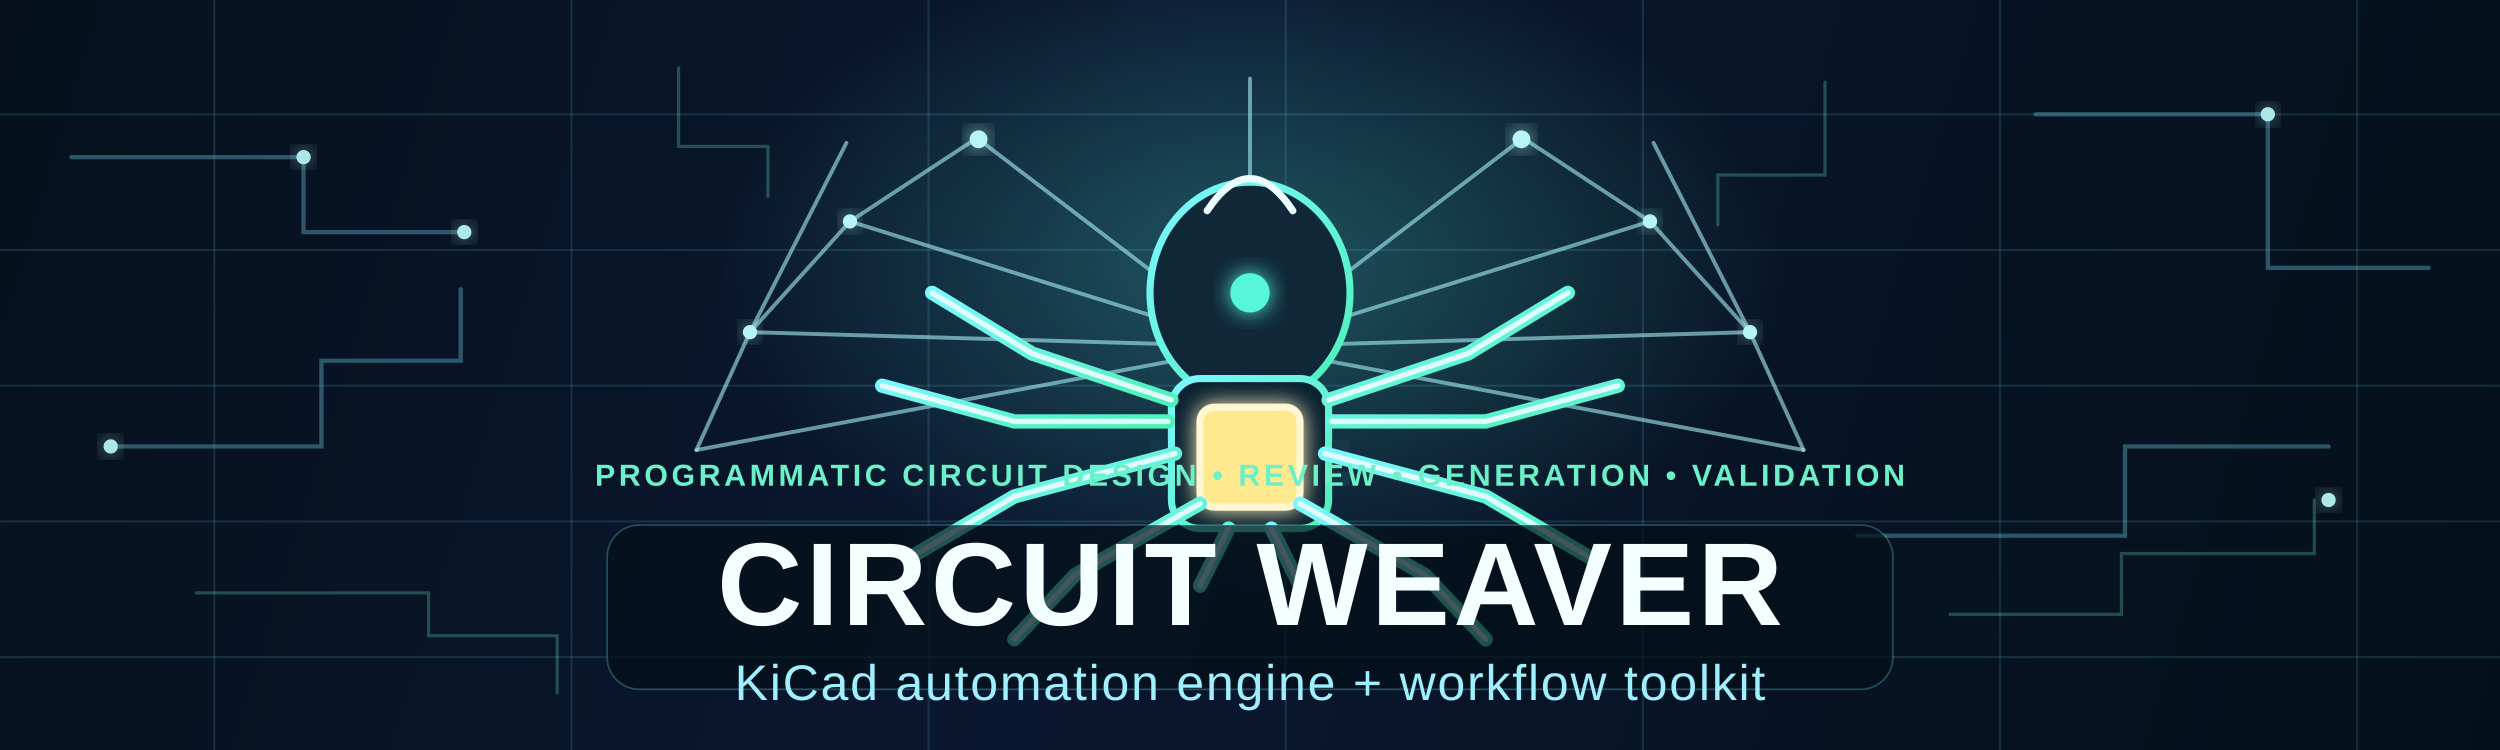
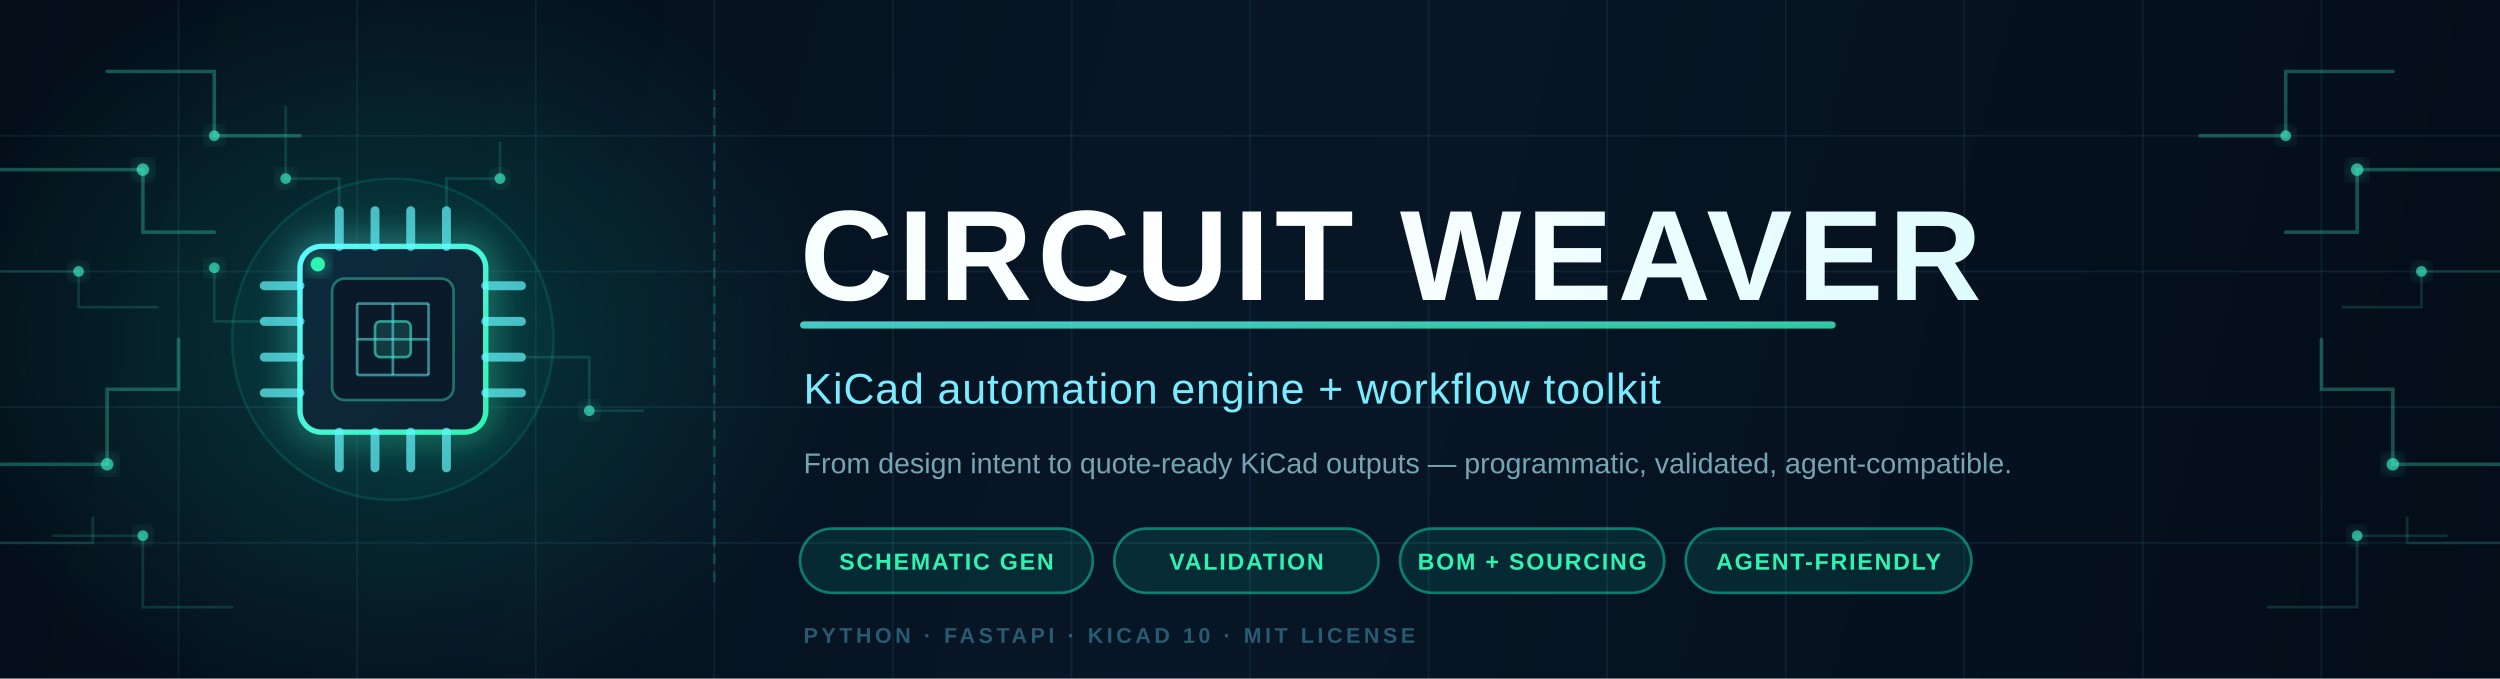
- <svg xmlns="http://www.w3.org/2000/svg" width="1400" height="420" viewBox="0 0 1400 420" fill="none">
+ <svg xmlns="http://www.w3.org/2000/svg" width="1400" height="380" viewBox="0 0 1400 380" fill="none">
  <defs>
-     <linearGradient id="bg" x1="0" y1="0" x2="1400" y2="420" gradientUnits="userSpaceOnUse">
-       <stop offset="0" stop-color="#06111d" />
-       <stop offset="0.45" stop-color="#0a1730" />
-       <stop offset="1" stop-color="#041019" />
+     <linearGradient id="bg" x1="0" y1="0" x2="1400" y2="380" gradientUnits="userSpaceOnUse">
+       <stop offset="0" stop-color="#040d18" />
+       <stop offset="0.5" stop-color="#071626" />
+       <stop offset="1" stop-color="#040d18" />
    </linearGradient>
-     <radialGradient id="glow" cx="0" cy="0" r="1" gradientUnits="userSpaceOnUse" gradientTransform="translate(700 150) rotate(90) scale(180 300)">
-       <stop offset="0" stop-color="#56f5dc" stop-opacity="0.28" />
-       <stop offset="1" stop-color="#56f5dc" stop-opacity="0" />
+     <radialGradient id="centerGlow" cx="0" cy="0" r="1" gradientUnits="userSpaceOnUse" gradientTransform="translate(220 190) scale(260 220)">
+       <stop offset="0" stop-color="#0ef2c8" stop-opacity="0.18" />
+       <stop offset="1" stop-color="#0ef2c8" stop-opacity="0" />
    </radialGradient>
+     <linearGradient id="chipGrad" x1="0" y1="0" x2="1" y2="1">
+       <stop offset="0" stop-color="#0e2d3f" />
+       <stop offset="1" stop-color="#0a2132" />
+     </linearGradient>
    <linearGradient id="accent" x1="0" y1="0" x2="1" y2="1">
-       <stop offset="0" stop-color="#7cf7ff" />
-       <stop offset="1" stop-color="#4cf1b8" />
+       <stop offset="0" stop-color="#5ff8ff" />
+       <stop offset="1" stop-color="#2ef4b2" />
    </linearGradient>
-     <filter id="softGlow" x="-40%" y="-40%" width="180%" height="180%">
-       <feGaussianBlur stdDeviation="6" result="blur" />
+     <linearGradient id="titleGrad" x1="0" y1="0" x2="1400" y2="0" gradientUnits="userSpaceOnUse">
+       <stop offset="0" stop-color="#e8fffe" />
+       <stop offset="0.5" stop-color="#ffffff" />
+       <stop offset="1" stop-color="#c8f9ff" />
+     </linearGradient>
+     <filter id="glow" x="-50%" y="-50%" width="200%" height="200%">
+       <feGaussianBlur stdDeviation="5" result="blur" />
+       <feMerge>
+         <feMergeNode in="blur" />
+         <feMergeNode in="SourceGraphic" />
+       </feMerge>
+     </filter>
+     <filter id="chipGlow" x="-30%" y="-30%" width="160%" height="160%">
+       <feGaussianBlur stdDeviation="10" result="blur" />
      <feMerge>
        <feMergeNode in="blur" />
        <feMergeNode in="SourceGraphic" />
      </feMerge>
    </filter>
    <style>
-       .grid { stroke: rgba(126,236,255,0.14); stroke-width: 1.2; }
-       .trace { stroke: rgba(126,236,255,0.35); stroke-width: 2.4; stroke-linecap: round; }
-       .trace2 { stroke: rgba(111,255,201,0.28); stroke-width: 1.8; stroke-linecap: round; }
-       .node { fill: #bfffff; filter: url(#softGlow); }
-       .web { stroke: rgba(173,248,255,0.6); stroke-width: 2.2; stroke-linecap: round; }
-       .chip { fill: #0c2731; stroke: url(#accent); stroke-width: 3; }
-       .leg { stroke: url(#accent); stroke-width: 8; stroke-linecap: round; }
-       .legThin { stroke: #e9fbff; stroke-width: 3; stroke-linecap: round; opacity: 0.92; }
-       .title { font: 800 66px 'Segoe UI', Arial, sans-serif; letter-spacing: 2px; fill: #f4ffff; }
-       .subtitle { font: 500 28px 'Segoe UI', Arial, sans-serif; letter-spacing: 1px; fill: #9fefff; }
-       .small { font: 600 17px 'Segoe UI', Arial, sans-serif; letter-spacing: 2px; fill: #6cf0c8; }
+       .grid { stroke: rgba(80,220,255,0.08); stroke-width: 1; }
+       .trace { stroke: rgba(60,240,200,0.30); stroke-width: 2; stroke-linecap: round; fill: none; }
+       .traceD { stroke: rgba(60,240,200,0.15); stroke-width: 1.5; stroke-linecap: round; fill: none; }
+       .dot { fill: rgba(60,240,200,0.65); filter: url(#glow); }
+       .pin { stroke: rgba(100,248,255,0.7); stroke-width: 5; stroke-linecap: round; }
+       .pin2 { stroke: rgba(100,248,255,0.45); stroke-width: 2.5; stroke-linecap: round; }
    </style>
  </defs>
-   <rect width="1400" height="420" fill="url(#bg)" />
-   <rect width="1400" height="420" fill="url(#glow)" />
-   <g opacity="0.9">
-     <path class="grid" d="M0 64H1400M0 140H1400M0 216H1400M0 292H1400M0 368H1400" />
-     <path class="grid" d="M120 0V420M320 0V420M520 0V420M720 0V420M920 0V420M1120 0V420M1320 0V420" />
-     <path class="trace" d="M40 88H170V130H260" />
-     <path class="trace" d="M1140 64H1270V150H1360" />
-     <path class="trace" d="M62 250H180V202H258V162" />
-     <path class="trace" d="M1040 300H1190V250H1304" />
-     <path class="trace2" d="M110 332H240V356H312V388" />
-     <path class="trace2" d="M1092 344H1188V310H1296V280" />
-     <path class="trace2" d="M380 38V82H430V110" />
-     <path class="trace2" d="M1022 46V98H962V126" />
-     <circle class="node" cx="170" cy="88" r="4" />
-     <circle class="node" cx="260" cy="130" r="4" />
-     <circle class="node" cx="1270" cy="64" r="4" />
-     <circle class="node" cx="62" cy="250" r="4" />
-     <circle class="node" cx="1304" cy="280" r="4" />
+   <rect width="1400" height="380" fill="url(#bg)" />
+   <rect width="1400" height="380" fill="url(#centerGlow)" />
+   <g>
+     <path class="grid" d="M0 76H1400M0 152H1400M0 228H1400M0 304H1400" />
+     <path class="grid" d="M100 0V380M200 0V380M300 0V380M400 0V380M500 0V380M600 0V380M700 0V380M800 0V380M900 0V380M1000 0V380M1100 0V380M1200 0V380M1300 0V380" />
  </g>
-   <g opacity="0.95">
-     <path class="web" d="M700 44V194" />
-     <path class="web" d="M548 78L700 194L852 78" />
-     <path class="web" d="M476 124L700 194L924 124" />
-     <path class="web" d="M420 186L700 194L980 186" />
-     <path class="web" d="M390 252L700 194L1010 252" />
-     <path class="web" d="M474 80L420 186L390 252" />
-     <path class="web" d="M926 80L980 186L1010 252" />
-     <path class="web" d="M546 78L476 124L420 186" />
-     <path class="web" d="M854 78L924 124L980 186" />
-     <circle class="node" cx="700" cy="194" r="7" />
-     <circle class="node" cx="548" cy="78" r="5" />
-     <circle class="node" cx="852" cy="78" r="5" />
-     <circle class="node" cx="476" cy="124" r="4" />
-     <circle class="node" cx="924" cy="124" r="4" />
-     <circle class="node" cx="420" cy="186" r="4" />
-     <circle class="node" cx="980" cy="186" r="4" />
+   <g>
+     <path class="trace" d="M0 95H80V130H120" />
+     <path class="trace" d="M0 260H60V218H100V190" />
+     <path class="traceD" d="M0 152H44V172H88" />
+     <path class="traceD" d="M130 340H80V300H30" />
+     <path class="traceD" d="M0 304H52V290" />
+     <path class="trace" d="M60 40H120V76H168" />
+     <circle class="dot" cx="80" cy="95" r="3.5" />
+     <circle class="dot" cx="60" cy="260" r="3.5" />
+     <circle class="dot" cx="44" cy="152" r="3" />
+     <circle class="dot" cx="80" cy="300" r="3" />
+     <circle class="dot" cx="120" cy="76" r="3" />
  </g>
-   <g transform="translate(700 180)">
-     <ellipse cx="0" cy="-16" rx="56" ry="62" fill="#102738" stroke="url(#accent)" stroke-width="4" />
-     <rect x="-44" y="32" width="88" height="84" rx="16" fill="#0a2130" stroke="url(#accent)" stroke-width="4" />
-     <rect x="-28" y="48" width="56" height="56" rx="8" fill="#ffe98f" stroke="#fff7d1" stroke-width="4" filter="url(#softGlow)" />
-     <g fill="#14384a">
-       <rect x="-56" y="66" width="10" height="8" rx="2" />
-       <rect x="46" y="66" width="10" height="8" rx="2" />
-       <rect x="-56" y="84" width="10" height="8" rx="2" />
-       <rect x="46" y="84" width="10" height="8" rx="2" />
-     </g>
-     <path class="leg" d="M-44 44L-122 18L-178 -16" />
-     <path class="legThin" d="M-44 44L-122 18L-178 -16" />
-     <path class="leg" d="M-46 56L-132 56L-206 36" />
-     <path class="legThin" d="M-46 56L-132 56L-206 36" />
-     <path class="leg" d="M-42 74L-132 98L-190 132" />
-     <path class="legThin" d="M-42 74L-132 98L-190 132" />
-     <path class="leg" d="M-28 102L-98 142L-132 178" />
-     <path class="legThin" d="M-28 102L-98 142L-132 178" />
-     <path class="leg" d="M44 44L122 18L178 -16" />
-     <path class="legThin" d="M44 44L122 18L178 -16" />
-     <path class="leg" d="M46 56L132 56L206 36" />
-     <path class="legThin" d="M46 56L132 56L206 36" />
-     <path class="leg" d="M42 74L132 98L190 132" />
-     <path class="legThin" d="M42 74L132 98L190 132" />
-     <path class="leg" d="M28 102L98 142L132 178" />
-     <path class="legThin" d="M28 102L98 142L132 178" />
-     <path class="leg" d="M-12 116L-28 148" />
-     <path class="legThin" d="M-12 116L-28 148" />
-     <path class="leg" d="M12 116L28 148" />
-     <path class="legThin" d="M12 116L28 148" />
-     <circle cx="0" cy="-16" r="11" fill="#56f5dc" filter="url(#softGlow)" />
-     <path d="M-24 -62Q0 -98 24 -62" stroke="#ecfbff" stroke-width="4" fill="none" stroke-linecap="round" />
+   <g transform="translate(1400, 0) scale(-1, 1)">
+     <path class="trace" d="M0 95H80V130H120" />
+     <path class="trace" d="M0 260H60V218H100V190" />
+     <path class="traceD" d="M0 152H44V172H88" />
+     <path class="traceD" d="M130 340H80V300H30" />
+     <path class="traceD" d="M0 304H52V290" />
+     <path class="trace" d="M60 40H120V76H168" />
+     <circle class="dot" cx="80" cy="95" r="3.5" />
+     <circle class="dot" cx="60" cy="260" r="3.5" />
+     <circle class="dot" cx="44" cy="152" r="3" />
+     <circle class="dot" cx="80" cy="300" r="3" />
+     <circle class="dot" cx="120" cy="76" r="3" />
  </g>
-   <g transform="translate(700 352)">
-     <rect x="-360" y="-58" width="720" height="92" rx="18" fill="rgba(4,16,25,0.7)" stroke="rgba(124,247,255,0.25)" />
-     <text class="title" text-anchor="middle" x="0" y="-2">CIRCUIT WEAVER</text>
-     <text class="subtitle" text-anchor="middle" x="0" y="40">KiCad automation engine + workflow toolkit</text>
-     <text class="small" text-anchor="middle" x="0" y="-80">PROGRAMMATIC CIRCUIT DESIGN • REVIEW • GENERATION • VALIDATION</text>
+   <g transform="translate(220 190)">
+     <circle cx="0" cy="0" r="90" fill="rgba(14,242,200,0.04)" stroke="rgba(14,242,200,0.12)" stroke-width="1.5" />
+     <rect x="-52" y="-52" width="104" height="104" rx="12" fill="url(#chipGrad)" stroke="url(#accent)" stroke-width="3" filter="url(#chipGlow)" />
+     <rect x="-34" y="-34" width="68" height="68" rx="7" fill="#0a1a28" stroke="rgba(60,240,200,0.40)" stroke-width="1.5" />
+     <line x1="-20" y1="-20" x2="20" y2="-20" stroke="rgba(100,248,255,0.5)" stroke-width="1.5" />
+     <line x1="-20" y1="0" x2="20" y2="0" stroke="rgba(100,248,255,0.5)" stroke-width="1.5" />
+     <line x1="-20" y1="20" x2="20" y2="20" stroke="rgba(100,248,255,0.5)" stroke-width="1.5" />
+     <line x1="-20" y1="-20" x2="-20" y2="20" stroke="rgba(100,248,255,0.5)" stroke-width="1.5" />
+     <line x1="0" y1="-20" x2="0" y2="20" stroke="rgba(100,248,255,0.5)" stroke-width="1.5" />
+     <line x1="20" y1="-20" x2="20" y2="20" stroke="rgba(100,248,255,0.5)" stroke-width="1.5" />
+     <rect x="-10" y="-10" width="20" height="20" rx="3" fill="rgba(60,240,200,0.15)" stroke="rgba(60,240,200,0.6)" stroke-width="1.5" />
+     <circle cx="-42" cy="-42" r="4" fill="#2ef4b2" filter="url(#glow)" />
+     <line class="pin" x1="-30" y1="-52" x2="-30" y2="-72" />
+     <line class="pin" x1="-10" y1="-52" x2="-10" y2="-72" />
+     <line class="pin" x1="10" y1="-52" x2="10" y2="-72" />
+     <line class="pin" x1="30" y1="-52" x2="30" y2="-72" />
+     <line class="pin" x1="-30" y1="52" x2="-30" y2="72" />
+     <line class="pin" x1="-10" y1="52" x2="-10" y2="72" />
+     <line class="pin" x1="10" y1="52" x2="10" y2="72" />
+     <line class="pin" x1="30" y1="52" x2="30" y2="72" />
+     <line class="pin" x1="-52" y1="-30" x2="-72" y2="-30" />
+     <line class="pin" x1="-52" y1="-10" x2="-72" y2="-10" />
+     <line class="pin" x1="-52" y1="10" x2="-72" y2="10" />
+     <line class="pin" x1="-52" y1="30" x2="-72" y2="30" />
+     <line class="pin" x1="52" y1="-30" x2="72" y2="-30" />
+     <line class="pin" x1="52" y1="-10" x2="72" y2="-10" />
+     <line class="pin" x1="52" y1="10" x2="72" y2="10" />
+     <line class="pin" x1="52" y1="30" x2="72" y2="30" />
+     <path class="traceD" d="M-30 -72V-90H-60V-130" />
+     <path class="traceD" d="M30 -72V-90H60V-110" />
+     <path class="traceD" d="M-72 -10H-100V-40" />
+     <path class="traceD" d="M72 10H110V40H140" />
+     <circle class="dot" cx="-60" cy="-90" r="3" />
+     <circle class="dot" cx="60" cy="-90" r="3" />
+     <circle class="dot" cx="-100" cy="-40" r="3" />
+     <circle class="dot" cx="110" cy="40" r="3" />
  </g>
+   <line x1="400" y1="50" x2="400" y2="330" stroke="rgba(60,240,200,0.18)" stroke-width="1.5" stroke-dasharray="6 4" />
+   <g>
+     <text font-family="'Segoe UI', 'Helvetica Neue', Arial, sans-serif" font-size="72" font-weight="900" letter-spacing="3" text-anchor="start" x="448" y="168" fill="url(#titleGrad)">CIRCUIT WEAVER</text>
+     <rect x="448" y="180" width="580" height="4" rx="2" fill="url(#accent)" opacity="0.8" />
+     <text font-family="'Segoe UI', 'Helvetica Neue', Arial, sans-serif" font-size="24" font-weight="400" letter-spacing="0.5" text-anchor="start" x="450" y="226" fill="#7aecff">KiCad automation engine + workflow toolkit</text>
+     <text font-family="'Segoe UI', 'Helvetica Neue', Arial, sans-serif" font-size="16" font-weight="400" text-anchor="start" x="450" y="265" fill="rgba(180,240,255,0.65)">From design intent to quote-ready KiCad outputs — programmatic, validated, agent-compatible.</text>
+   </g>
+   <g>
+     <rect x="448" y="296" width="164" height="36" rx="18" fill="rgba(14,242,200,0.10)" stroke="rgba(14,242,200,0.45)" stroke-width="1.5" />
+     <text font-family="'Segoe UI', Arial, sans-serif" font-size="13" font-weight="700" letter-spacing="1" fill="#2ef4b2" text-anchor="middle" x="530" y="319">SCHEMATIC GEN</text>
+     <rect x="624" y="296" width="148" height="36" rx="18" fill="rgba(14,242,200,0.10)" stroke="rgba(14,242,200,0.45)" stroke-width="1.5" />
+     <text font-family="'Segoe UI', Arial, sans-serif" font-size="13" font-weight="700" letter-spacing="1" fill="#2ef4b2" text-anchor="middle" x="698" y="319">VALIDATION</text>
+     <rect x="784" y="296" width="148" height="36" rx="18" fill="rgba(14,242,200,0.10)" stroke="rgba(14,242,200,0.45)" stroke-width="1.5" />
+     <text font-family="'Segoe UI', Arial, sans-serif" font-size="13" font-weight="700" letter-spacing="1" fill="#2ef4b2" text-anchor="middle" x="858" y="319">BOM + SOURCING</text>
+     <rect x="944" y="296" width="160" height="36" rx="18" fill="rgba(14,242,200,0.10)" stroke="rgba(14,242,200,0.45)" stroke-width="1.5" />
+     <text font-family="'Segoe UI', Arial, sans-serif" font-size="13" font-weight="700" letter-spacing="1" fill="#2ef4b2" text-anchor="middle" x="1024" y="319">AGENT-FRIENDLY</text>
+   </g>
+   <text font-family="'Segoe UI', Arial, sans-serif" font-size="12" font-weight="600" letter-spacing="2" text-anchor="start" x="450" y="360" fill="rgba(100,220,255,0.35)">PYTHON · FASTAPI · KICAD 10 · MIT LICENSE</text>
</svg>
